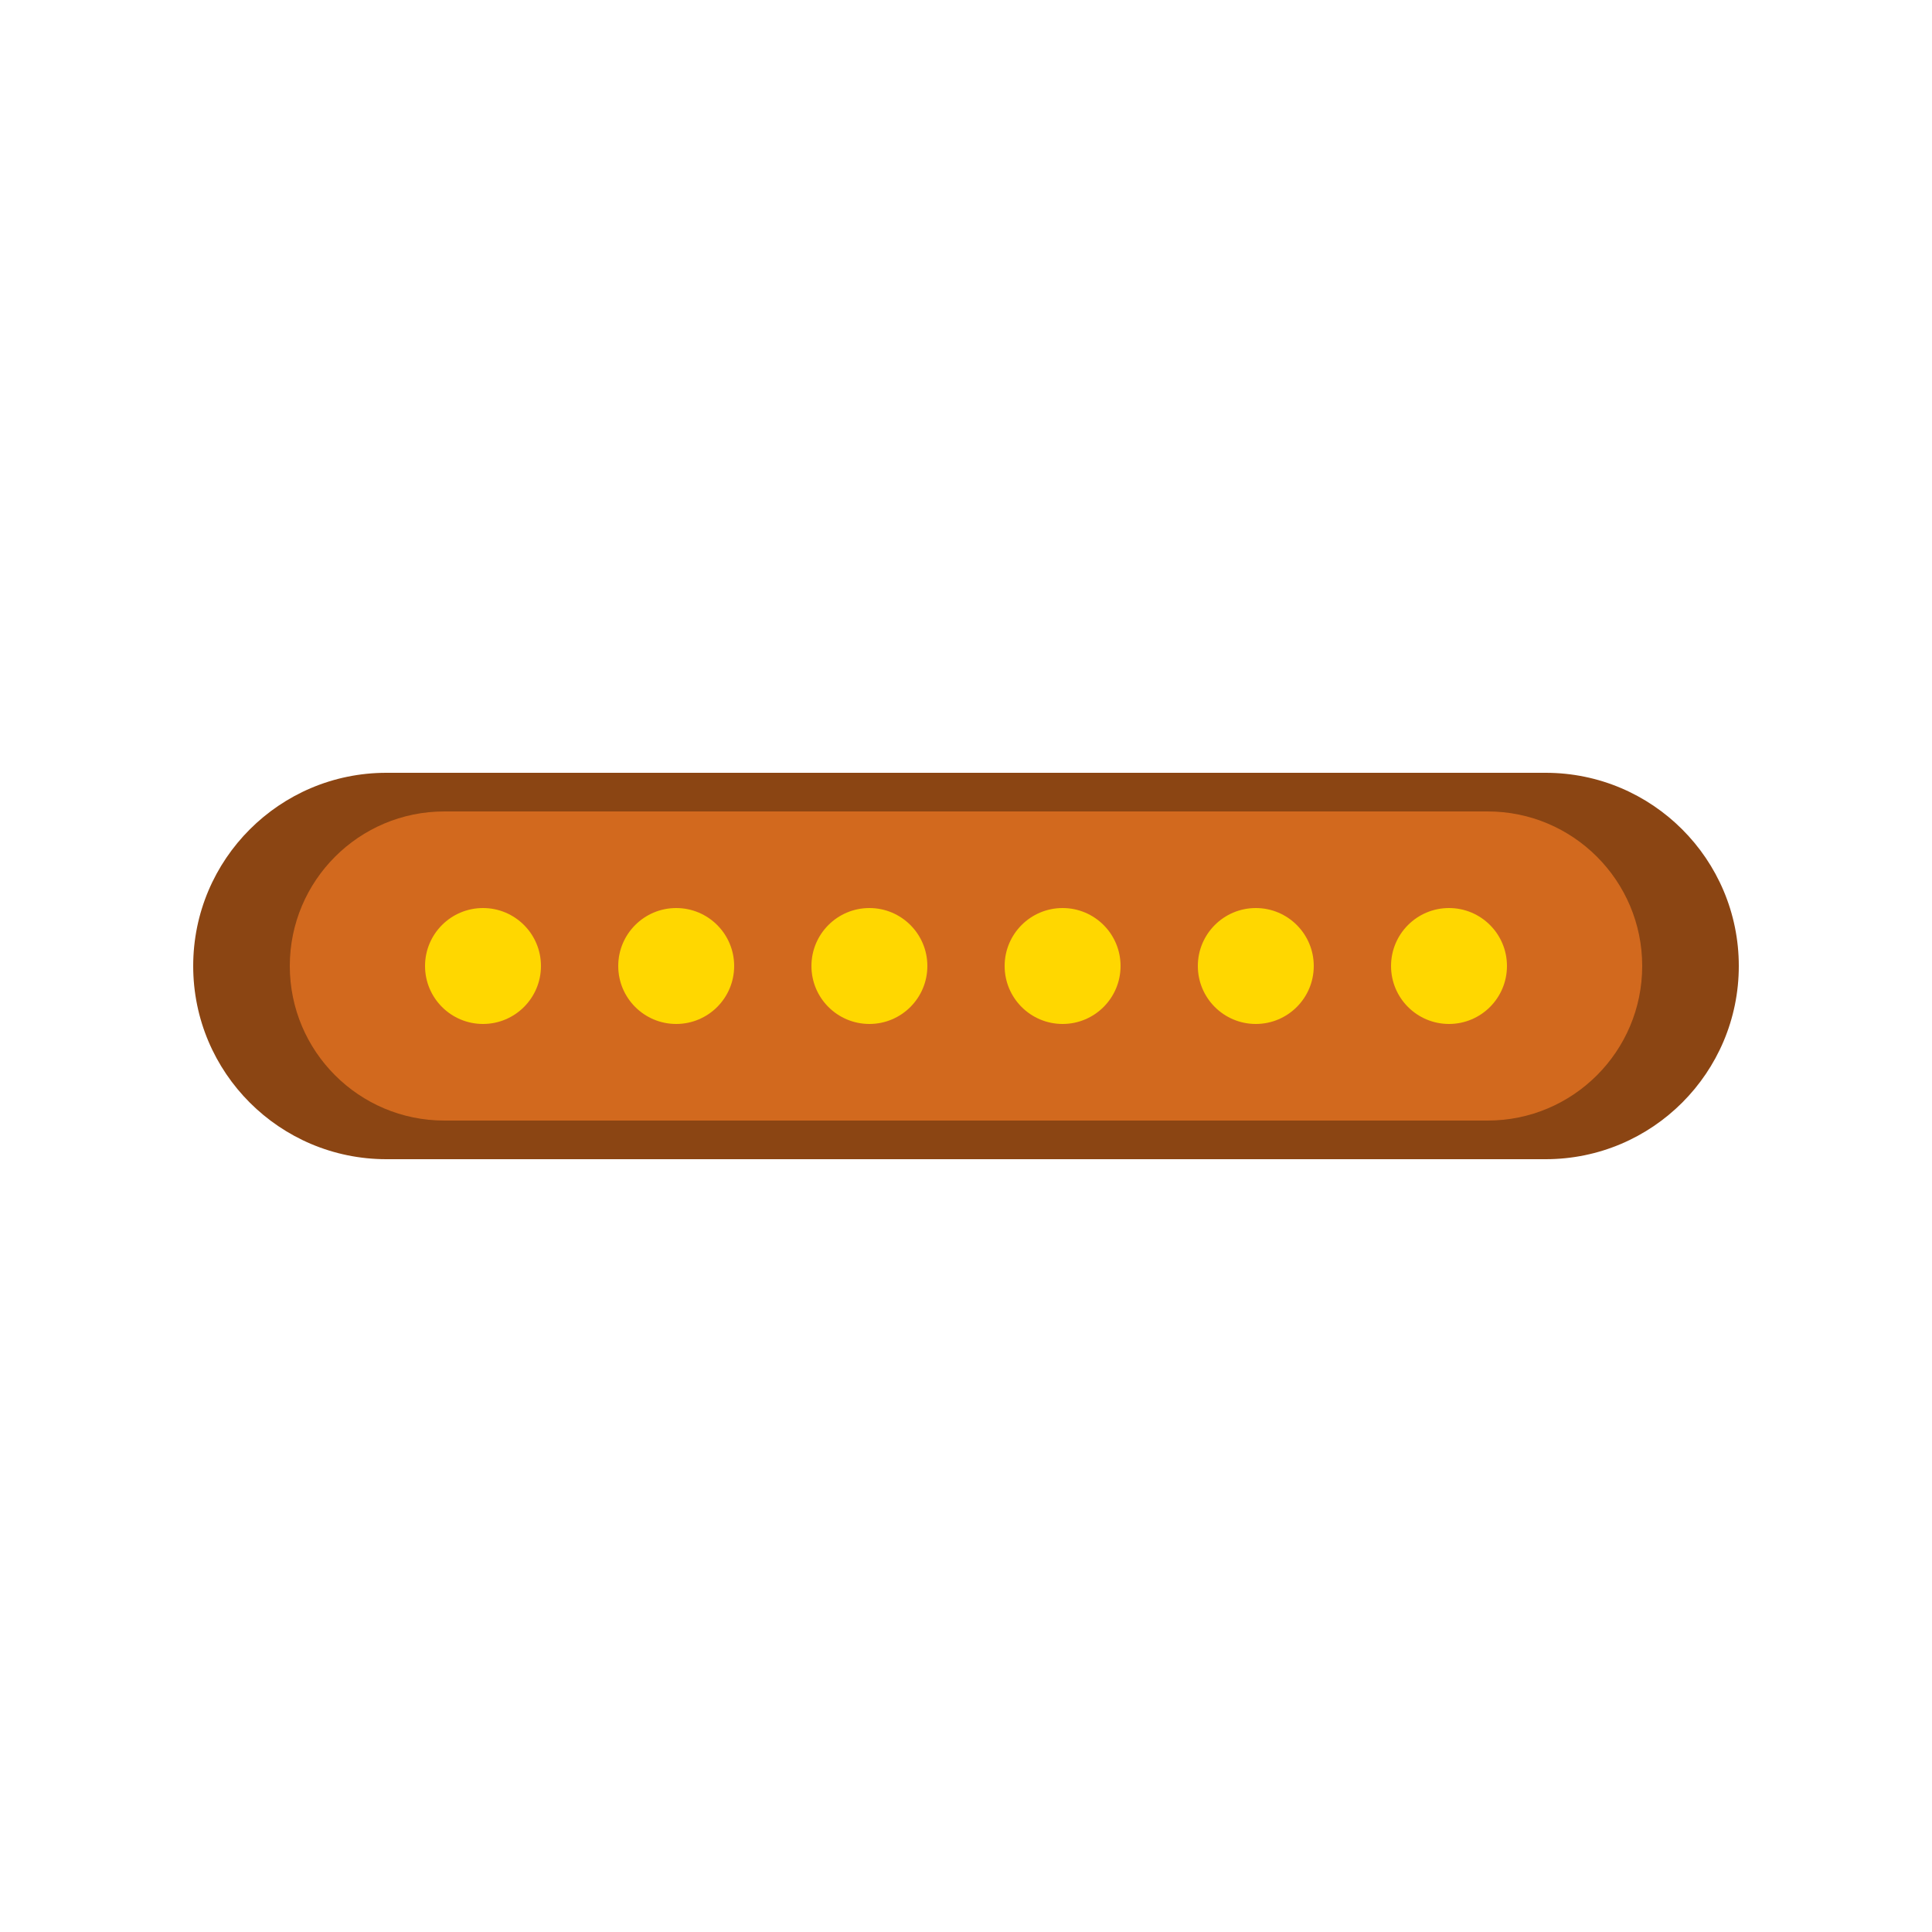
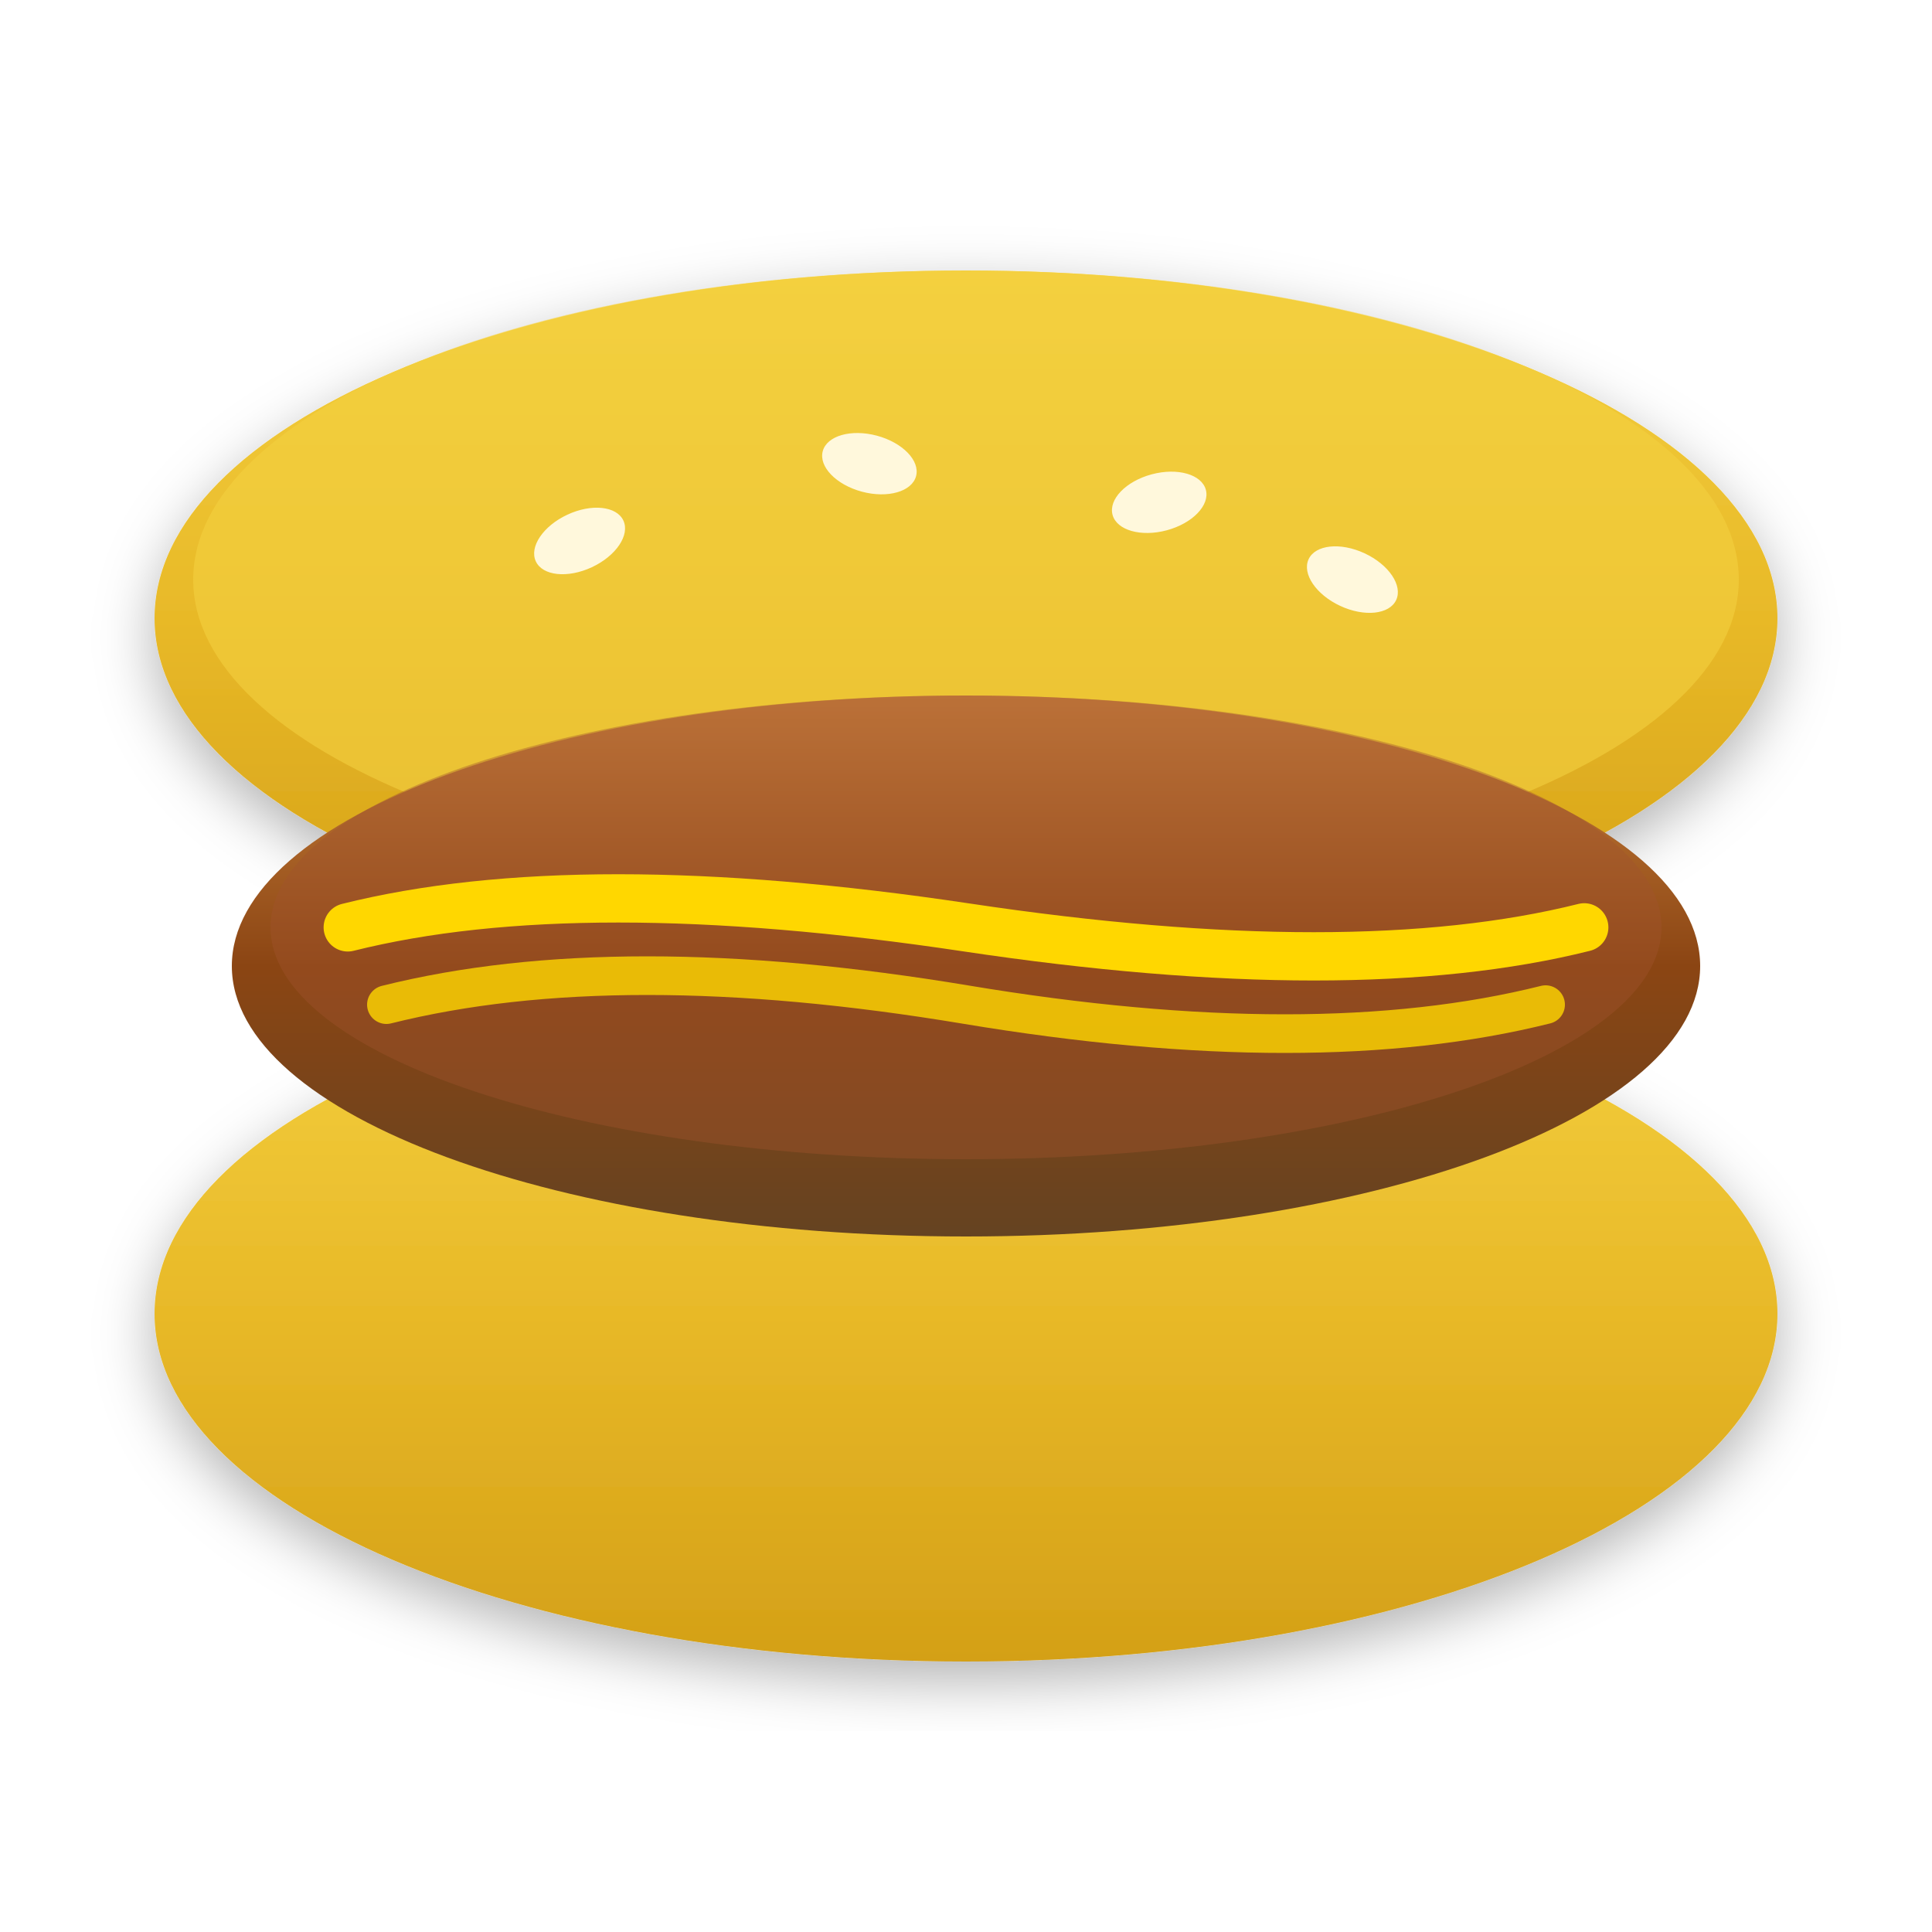
<svg xmlns="http://www.w3.org/2000/svg" viewBox="0 0 100 100">
-   <rect x="10" y="40" width="80" height="20" rx="10" fill="#8B4513" />
-   <rect x="15" y="42" width="70" height="16" rx="8" fill="#D2691E" />
-   <circle cx="25" cy="50" r="3" fill="#FFD700" />
-   <circle cx="35" cy="50" r="3" fill="#FFD700" />
-   <circle cx="45" cy="50" r="3" fill="#FFD700" />
-   <circle cx="55" cy="50" r="3" fill="#FFD700" />
-   <circle cx="65" cy="50" r="3" fill="#FFD700" />
-   <circle cx="75" cy="50" r="3" fill="#FFD700" />
+   <defs>
+     <linearGradient id="bunGradient" x1="0%" y1="0%" x2="0%" y2="100%">
+       <stop offset="0%" style="stop-color:#F4D03F;stop-opacity:1" />
+       <stop offset="50%" style="stop-color:#E8B928;stop-opacity:1" />
+       <stop offset="100%" style="stop-color:#D4A017;stop-opacity:1" />
+     </linearGradient>
+     <linearGradient id="sausageGradient" x1="0%" y1="0%" x2="0%" y2="100%">
+       <stop offset="0%" style="stop-color:#CD853F;stop-opacity:1" />
+       <stop offset="50%" style="stop-color:#8B4513;stop-opacity:1" />
+       <stop offset="100%" style="stop-color:#654321;stop-opacity:1" />
+     </linearGradient>
+     <filter id="bunShadow">
+       <feGaussianBlur in="SourceAlpha" stdDeviation="1.5" />
+       <feOffset dx="0" dy="1" result="offsetblur" />
+       <feComponentTransfer>
+         <feFuncA type="linear" slope="0.3" />
+       </feComponentTransfer>
+       <feMerge>
+         <feMergeNode />
+         <feMergeNode in="SourceGraphic" />
+       </feMerge>
+     </filter>
+   </defs>
+   <ellipse cx="50" cy="32" rx="42" ry="18" fill="url(#bunGradient)" filter="url(#bunShadow)" />
+   <ellipse cx="50" cy="30" rx="40" ry="16" fill="#F4D03F" opacity="0.6" />
+   <ellipse cx="50" cy="68" rx="42" ry="18" fill="url(#bunGradient)" filter="url(#bunShadow)" />
+   <ellipse cx="50" cy="50" rx="38" ry="14" fill="url(#sausageGradient)" />
+   <ellipse cx="50" cy="48" rx="36" ry="12" fill="#A0522D" opacity="0.4" />
+   <path d="M 18 48 Q 30 45, 50 48 Q 70 51, 82 48" stroke="#FFD700" stroke-width="2.5" fill="none" stroke-linecap="round" />
+   <path d="M 20 52 Q 32 49, 50 52 Q 68 55, 80 52" stroke="#FFD700" stroke-width="2" fill="none" stroke-linecap="round" opacity="0.8" />
+   <ellipse cx="30" cy="28" rx="2.5" ry="1.5" fill="#FFF8DC" transform="rotate(-25 30 28)" />
+   <ellipse cx="45" cy="24" rx="2.5" ry="1.5" fill="#FFF8DC" transform="rotate(15 45 24)" />
+   <ellipse cx="60" cy="26" rx="2.5" ry="1.5" fill="#FFF8DC" transform="rotate(-15 60 26)" />
+   <ellipse cx="70" cy="30" rx="2.5" ry="1.5" fill="#FFF8DC" transform="rotate(25 70 30)" />
</svg>
